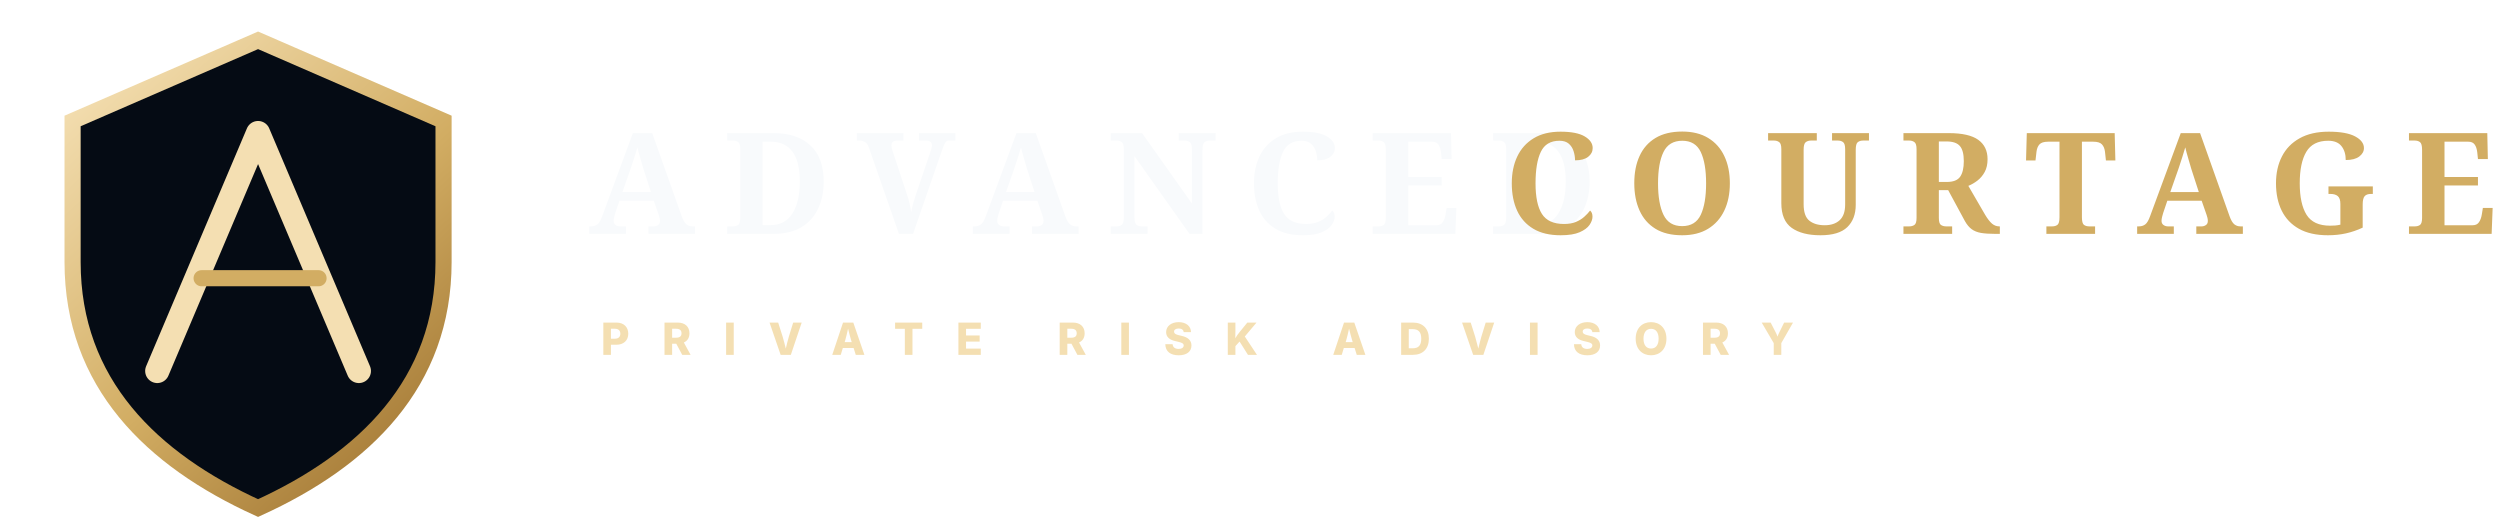
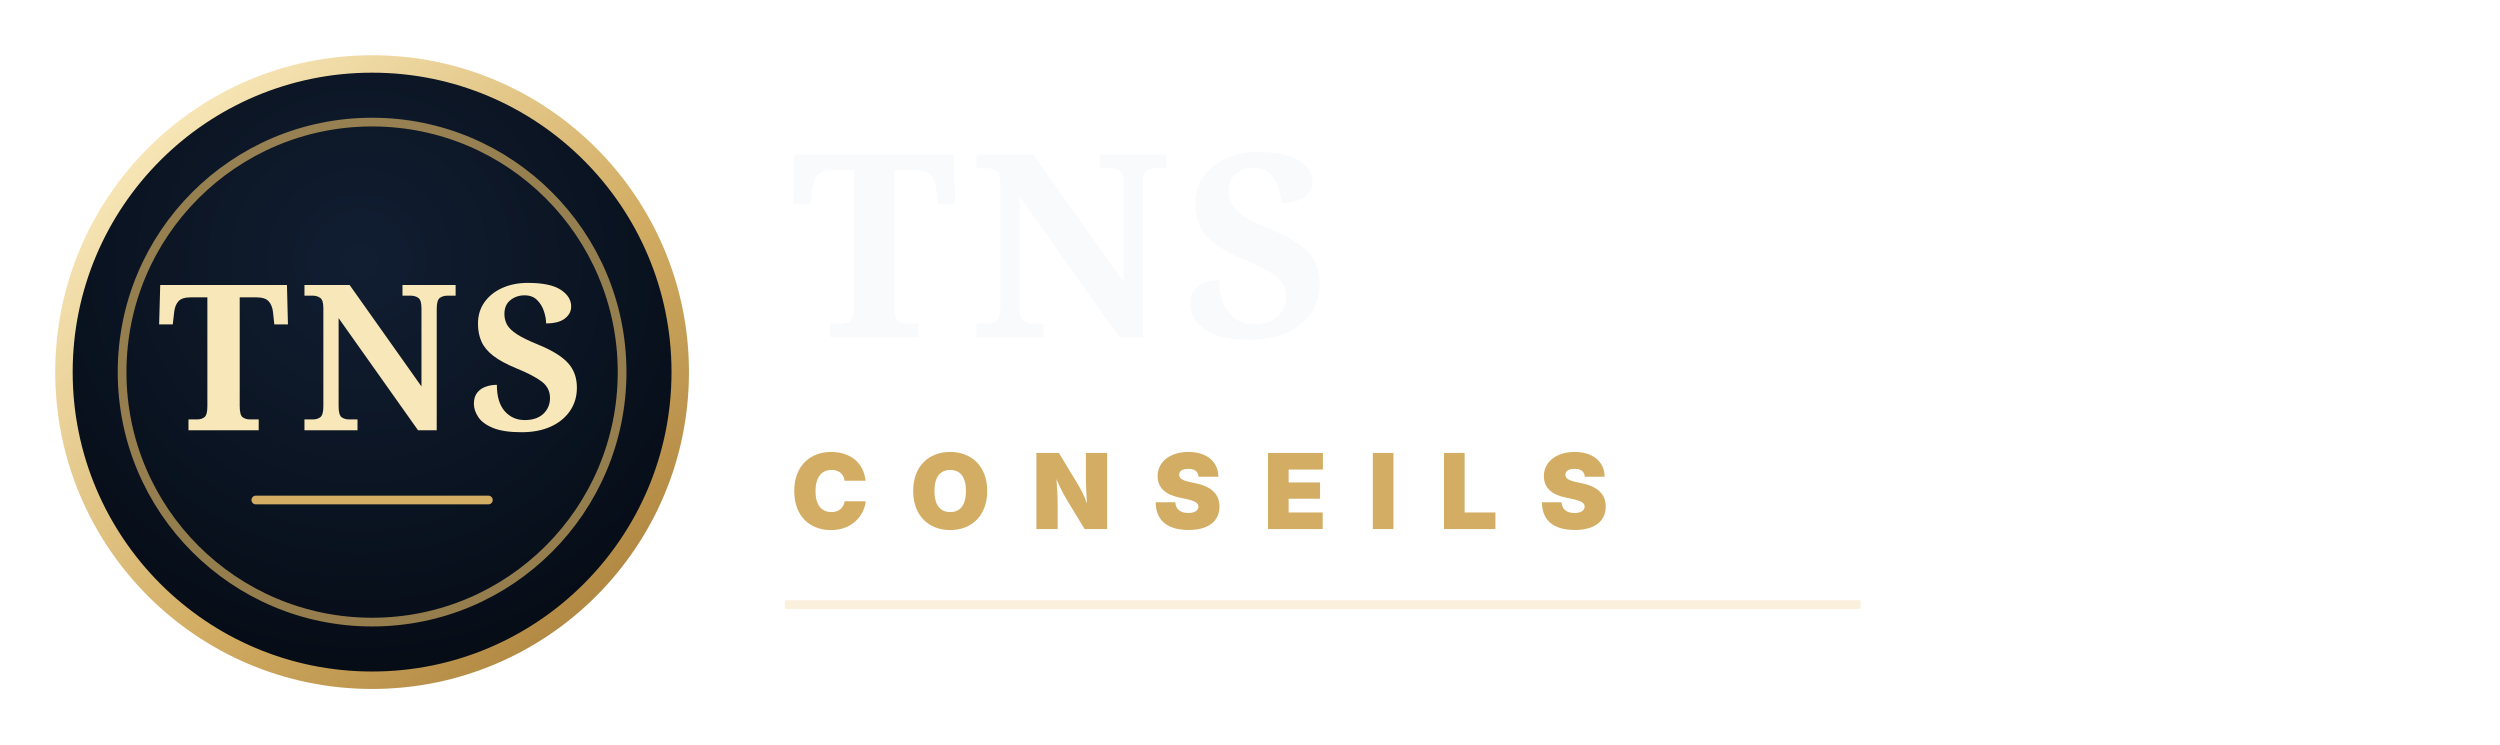
- <svg xmlns="http://www.w3.org/2000/svg" viewBox="0 0 620 128" role="img" aria-labelledby="title">
+ <svg xmlns="http://www.w3.org/2000/svg" viewBox="0 0 430 128" role="img" aria-labelledby="title">
  <defs>
-     <linearGradient id="gold" x1="12" y1="12" x2="104" y2="112" gradientUnits="userSpaceOnUse">
-       <stop stop-color="#F4DFB2" />
-       <stop offset=".52" stop-color="#D2AD63" />
+     <linearGradient id="gold" x1="18" y1="14" x2="116" y2="118" gradientUnits="userSpaceOnUse">
+       <stop stop-color="#F8E7B8" />
+       <stop offset=".48" stop-color="#D2AD63" />
      <stop offset="1" stop-color="#9B6F2D" />
    </linearGradient>
+     <radialGradient id="navy" cx="48%" cy="32%" r="72%">
+       <stop stop-color="#111E32" />
+       <stop offset="1" stop-color="#050B14" />
+     </radialGradient>
  </defs>
-   <rect width="620" height="128" fill="none" />
+   <rect width="430" height="128" fill="none" />
  <g transform="translate(8 8)">
-     <path d="M56 2 102 22v35c0 30-19.6 49-46 61C29.6 106 10 87 10 57V22L56 2Z" fill="#050B14" stroke="url(#gold)" stroke-width="4" />
-     <path d="M31 84 56 25l25 59" fill="none" stroke="#F4DFB2" stroke-width="6" stroke-linecap="round" stroke-linejoin="round" />
-     <path d="M42 61h29" stroke="#D2AD63" stroke-width="4" stroke-linecap="round" />
+     <circle cx="56" cy="56" r="53" fill="url(#navy)" stroke="url(#gold)" stroke-width="3" />
+     <circle cx="56" cy="56" r="43" fill="none" stroke="#D2AD63" stroke-opacity=".7" stroke-width="1.5" />
+     <text x="56" y="66" text-anchor="middle" font-family="Cormorant Garamond, Georgia, serif" font-size="35" font-weight="700" letter-spacing="1.5" fill="#F8E7B8">TNS</text>
+     <path d="M36 78h40" stroke="#D2AD63" stroke-width="1.5" stroke-linecap="round" />
  </g>
-   <g fill="#F8FAFC">
-     <text x="146" y="58" font-family="Cormorant Garamond, Georgia, serif" font-size="35" font-weight="600" letter-spacing="7">ADVANCED</text>
-     <text x="373" y="58" font-family="Cormorant Garamond, Georgia, serif" font-size="35" font-weight="600" letter-spacing="7" fill="#D2AD63">COURTAGES</text>
-     <text x="149" y="88" font-family="Inter, Arial, sans-serif" font-size="11" font-weight="800" letter-spacing="8" fill="#F4DFB2">PRIVATE RISK ADVISORY</text>
+   <g>
+     <text x="136" y="58" font-family="Cormorant Garamond, Georgia, serif" font-size="44" font-weight="700" letter-spacing="2" fill="#F8FAFC">TNS</text>
+     <text x="136" y="91" font-family="Inter, Arial, sans-serif" font-size="18" font-weight="900" letter-spacing="7" fill="#D2AD63">CONSEILS</text>
+     <path d="M135 104h185" stroke="#F4DFB2" stroke-opacity=".45" stroke-width="1.5" />
  </g>
</svg>
